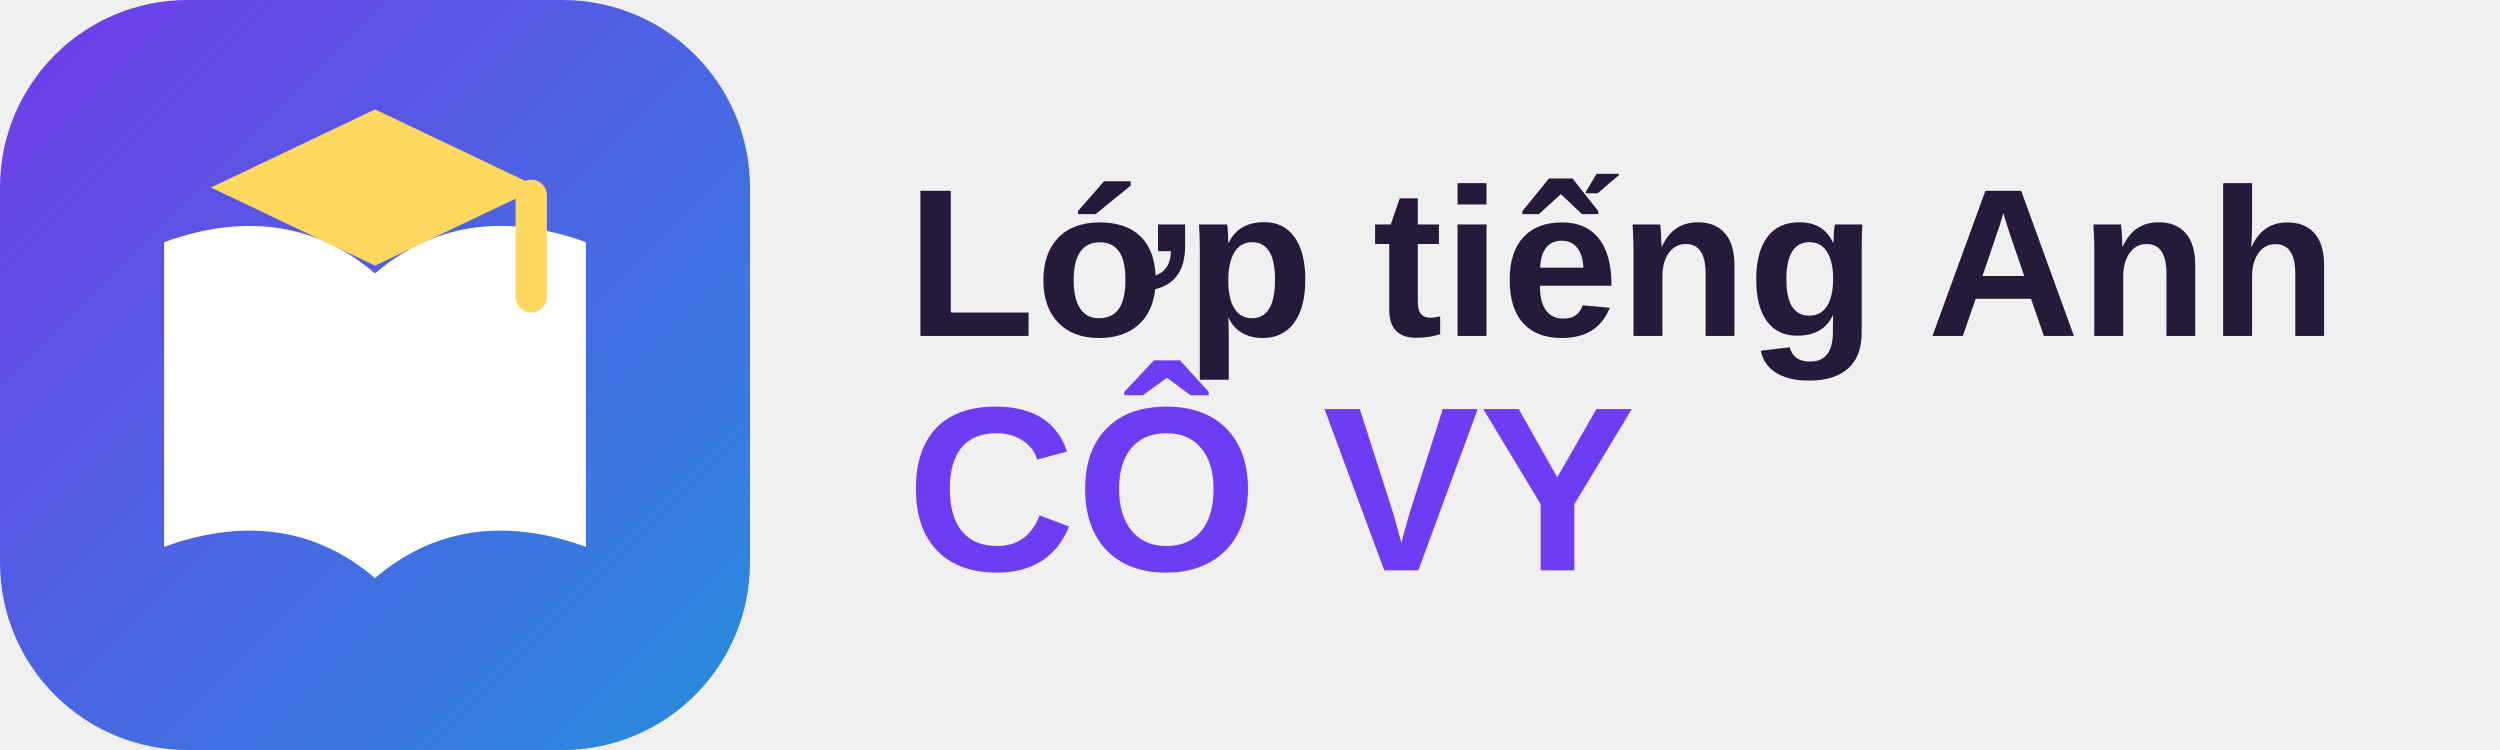
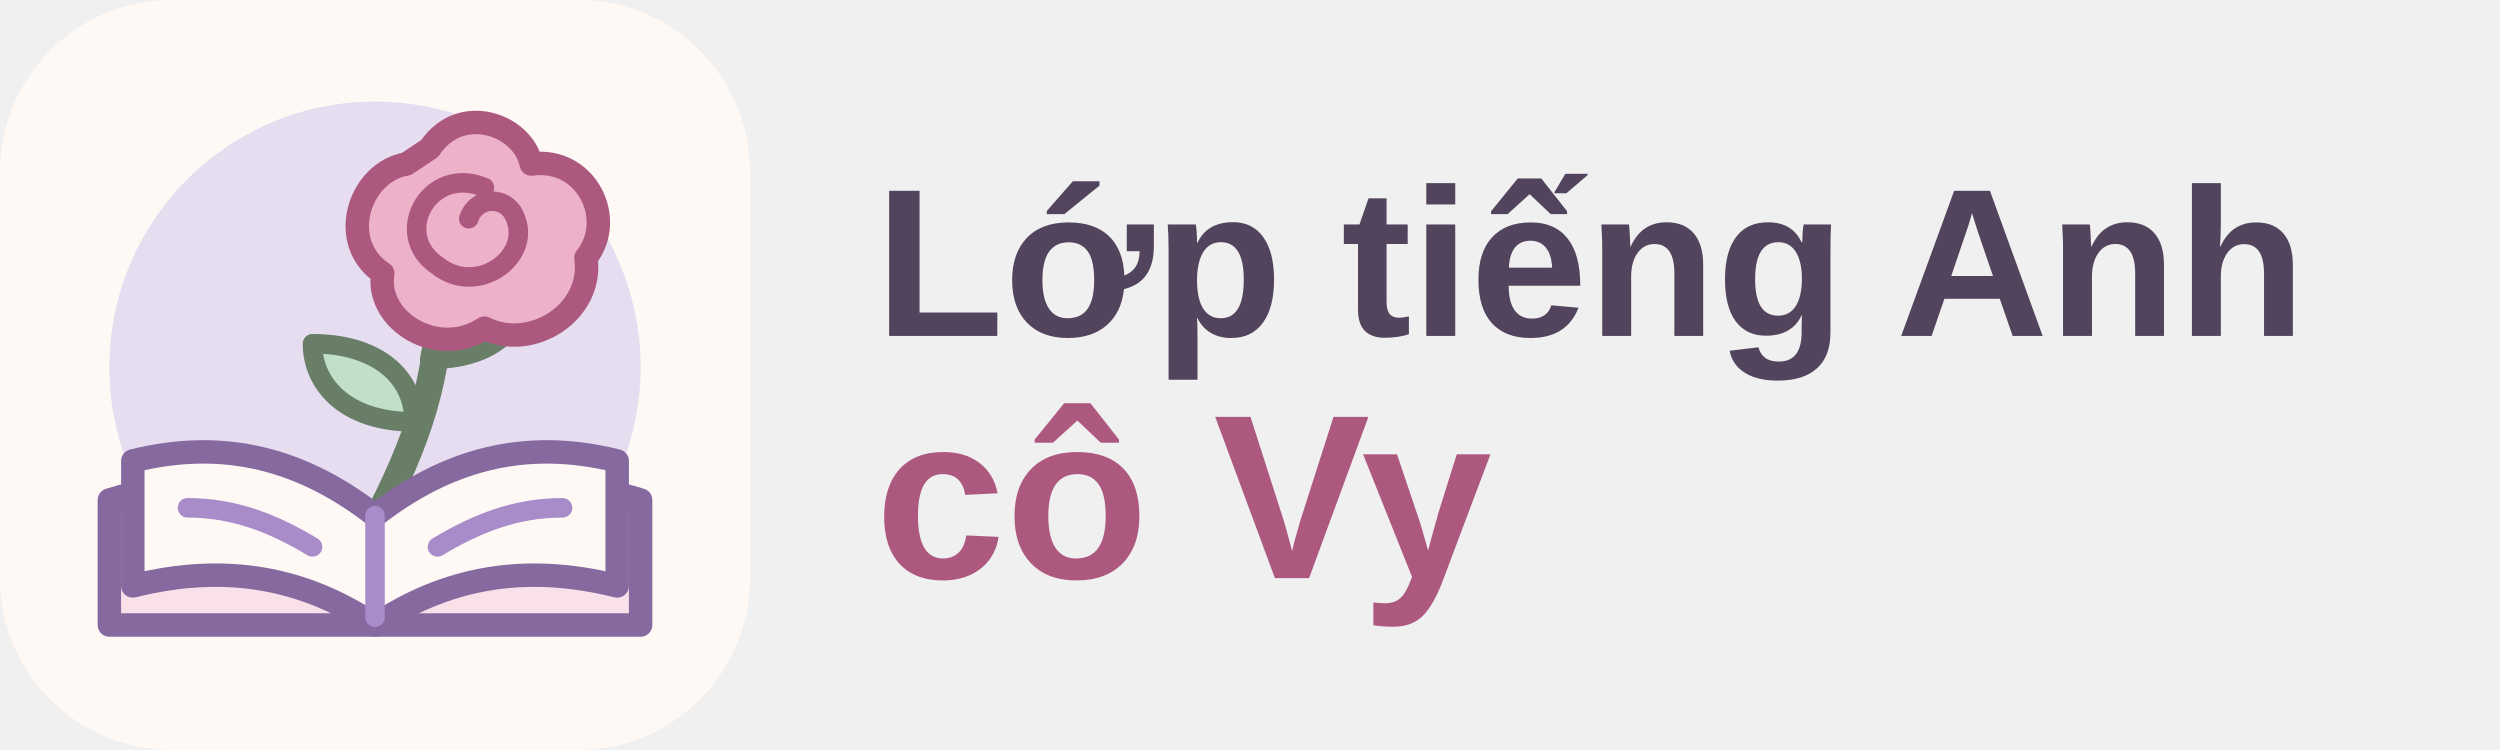
<svg xmlns="http://www.w3.org/2000/svg" viewBox="0 0 320 96" role="img" aria-labelledby="title desc">
-   <defs>
-     <linearGradient id="brand" x1="0" y1="0" x2="1" y2="1">
-       <stop offset="0" stop-color="#713bea" />
-       <stop offset="1" stop-color="#268edc" />
-     </linearGradient>
-   </defs>
-   <rect width="96" height="96" rx="24" fill="url(#brand)" />
-   <path d="M21 31c11-4 20-2 27 4v39c-7-6-16-8-27-4V31Zm54 0c-11-4-20-2-27 4v39c7-6 16-8 27-4V31Z" fill="#fff" />
-   <path d="M27 24 48 14l21 10-21 10-21-10Z" fill="#ffd85f" />
-   <path d="M68 25v13" fill="none" stroke="#ffd85f" stroke-width="4" stroke-linecap="round" />
-   <text x="116" y="43" fill="#251a3a" font-family="Arial, sans-serif" font-size="27" font-weight="700">Lớp tiếng Anh</text>
-   <text x="116" y="73" fill="#6d3df5" font-family="Arial, sans-serif" font-size="30" font-weight="800">CÔ VY</text>
+   <rect width="96" height="96" rx="22" fill="#fff9f5" />
+   <circle cx="48" cy="47" r="34" fill="#e7ddf0" />
+   <g stroke-linecap="round" stroke-linejoin="round">
+     <path d="M49 65c5-10 8-19 7-31" fill="none" stroke="#687e67" stroke-width="3.5" />
+     <path d="M53 54c-9 0-13-5-13-10 8 0 13 4 13 10Zm2-8c8 0 12-4 12-9-7 0-11 3-12 9Z" fill="#c1dfc9" stroke="#687e67" stroke-width="2.5" />
+     <path d="M55 19c4-6 12-3 13 2 7-1 11 7 7 12 1 7-7 12-13 9-6 4-14-1-13-7-6-4-3-13 3-14Z" fill="#edb2ca" stroke="#ad597f" stroke-width="3" />
+     <path d="M62 24c-7-3-12 6-6 10 5 4 12-1 10-6-1-3-5-3-6 0" fill="none" stroke="#ad597f" stroke-width="2.5" />
+     <path d="M14 64c13-4 23-2 34 5 11-7 21-9 34-5v16H14Z" fill="#f9e0e9" stroke="#85699f" stroke-width="3" />
+     <path d="M17 59c12-3 22 0 31 7 9-7 19-10 31-7v16c-12-3-22-1-31 5-9-6-19-8-31-5Z" fill="#fff9f5" stroke="#85699f" stroke-width="3" />
+     <path d="M48 66v13M24 65c6 0 11 2 16 5m16 0c5-3 10-5 16-5" fill="none" stroke="#a88bc9" stroke-width="2.5" />
+   </g>
+   <text x="112" y="43" fill="#51445c" font-family="Arial, sans-serif" font-size="27" font-weight="700">Lớp tiếng Anh</text>
+   <text x="112" y="74" fill="#ad597f" font-family="Arial, sans-serif" font-size="30" font-weight="700">cô Vy</text>
</svg>
